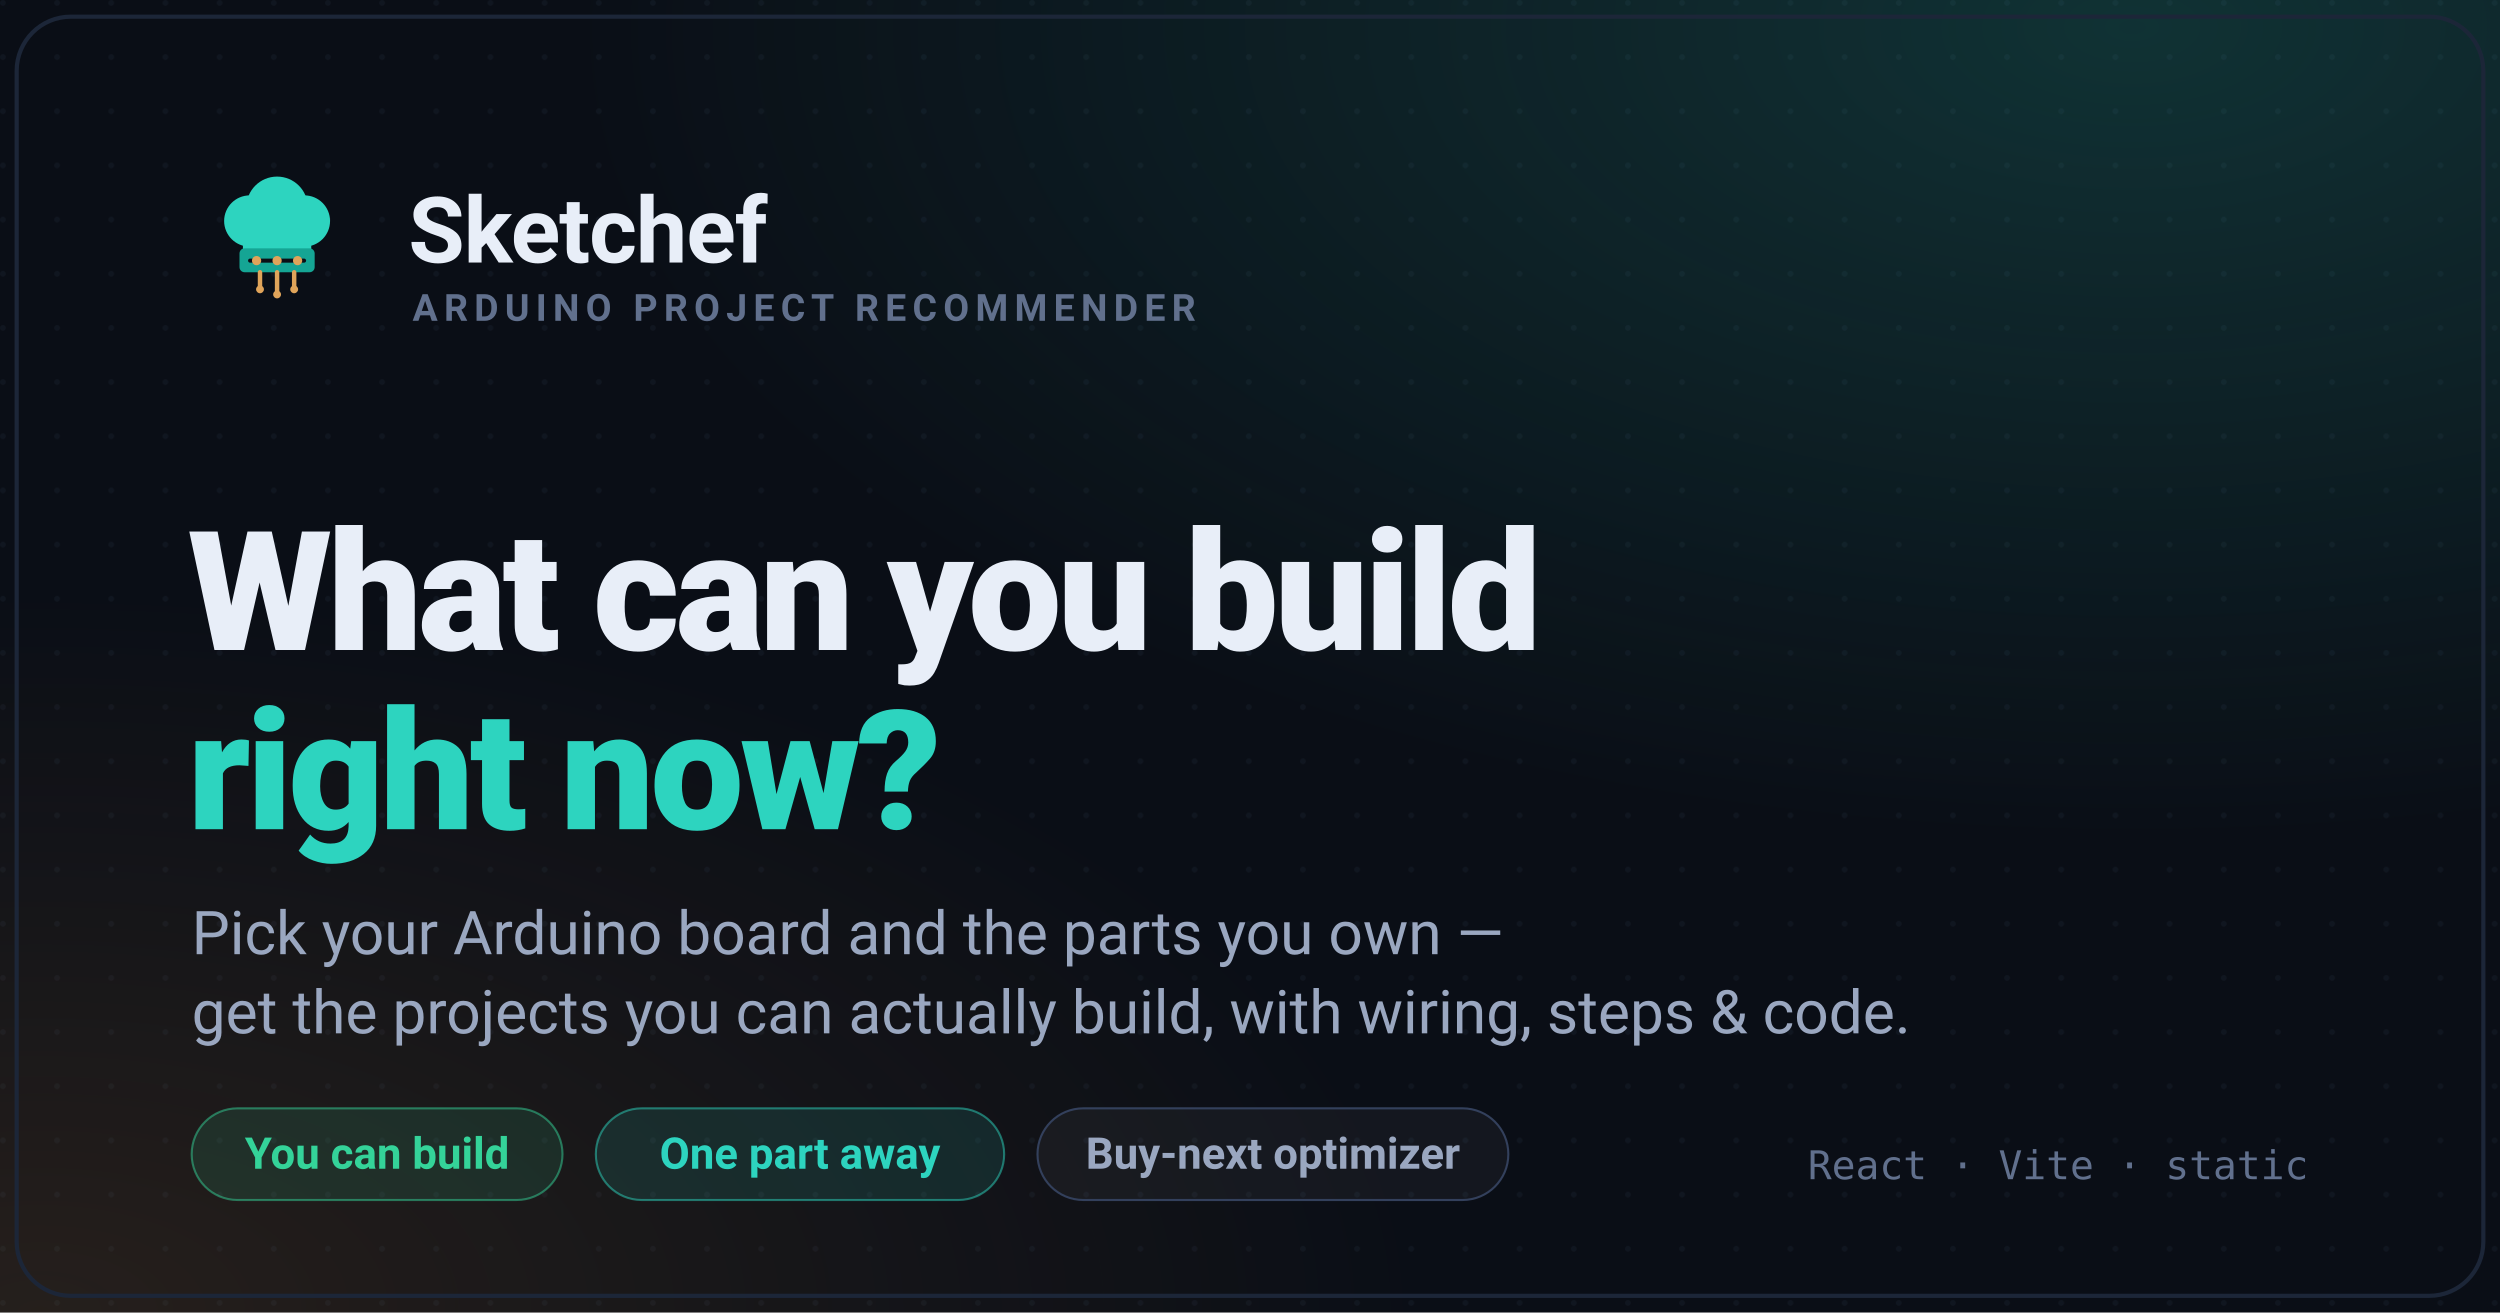
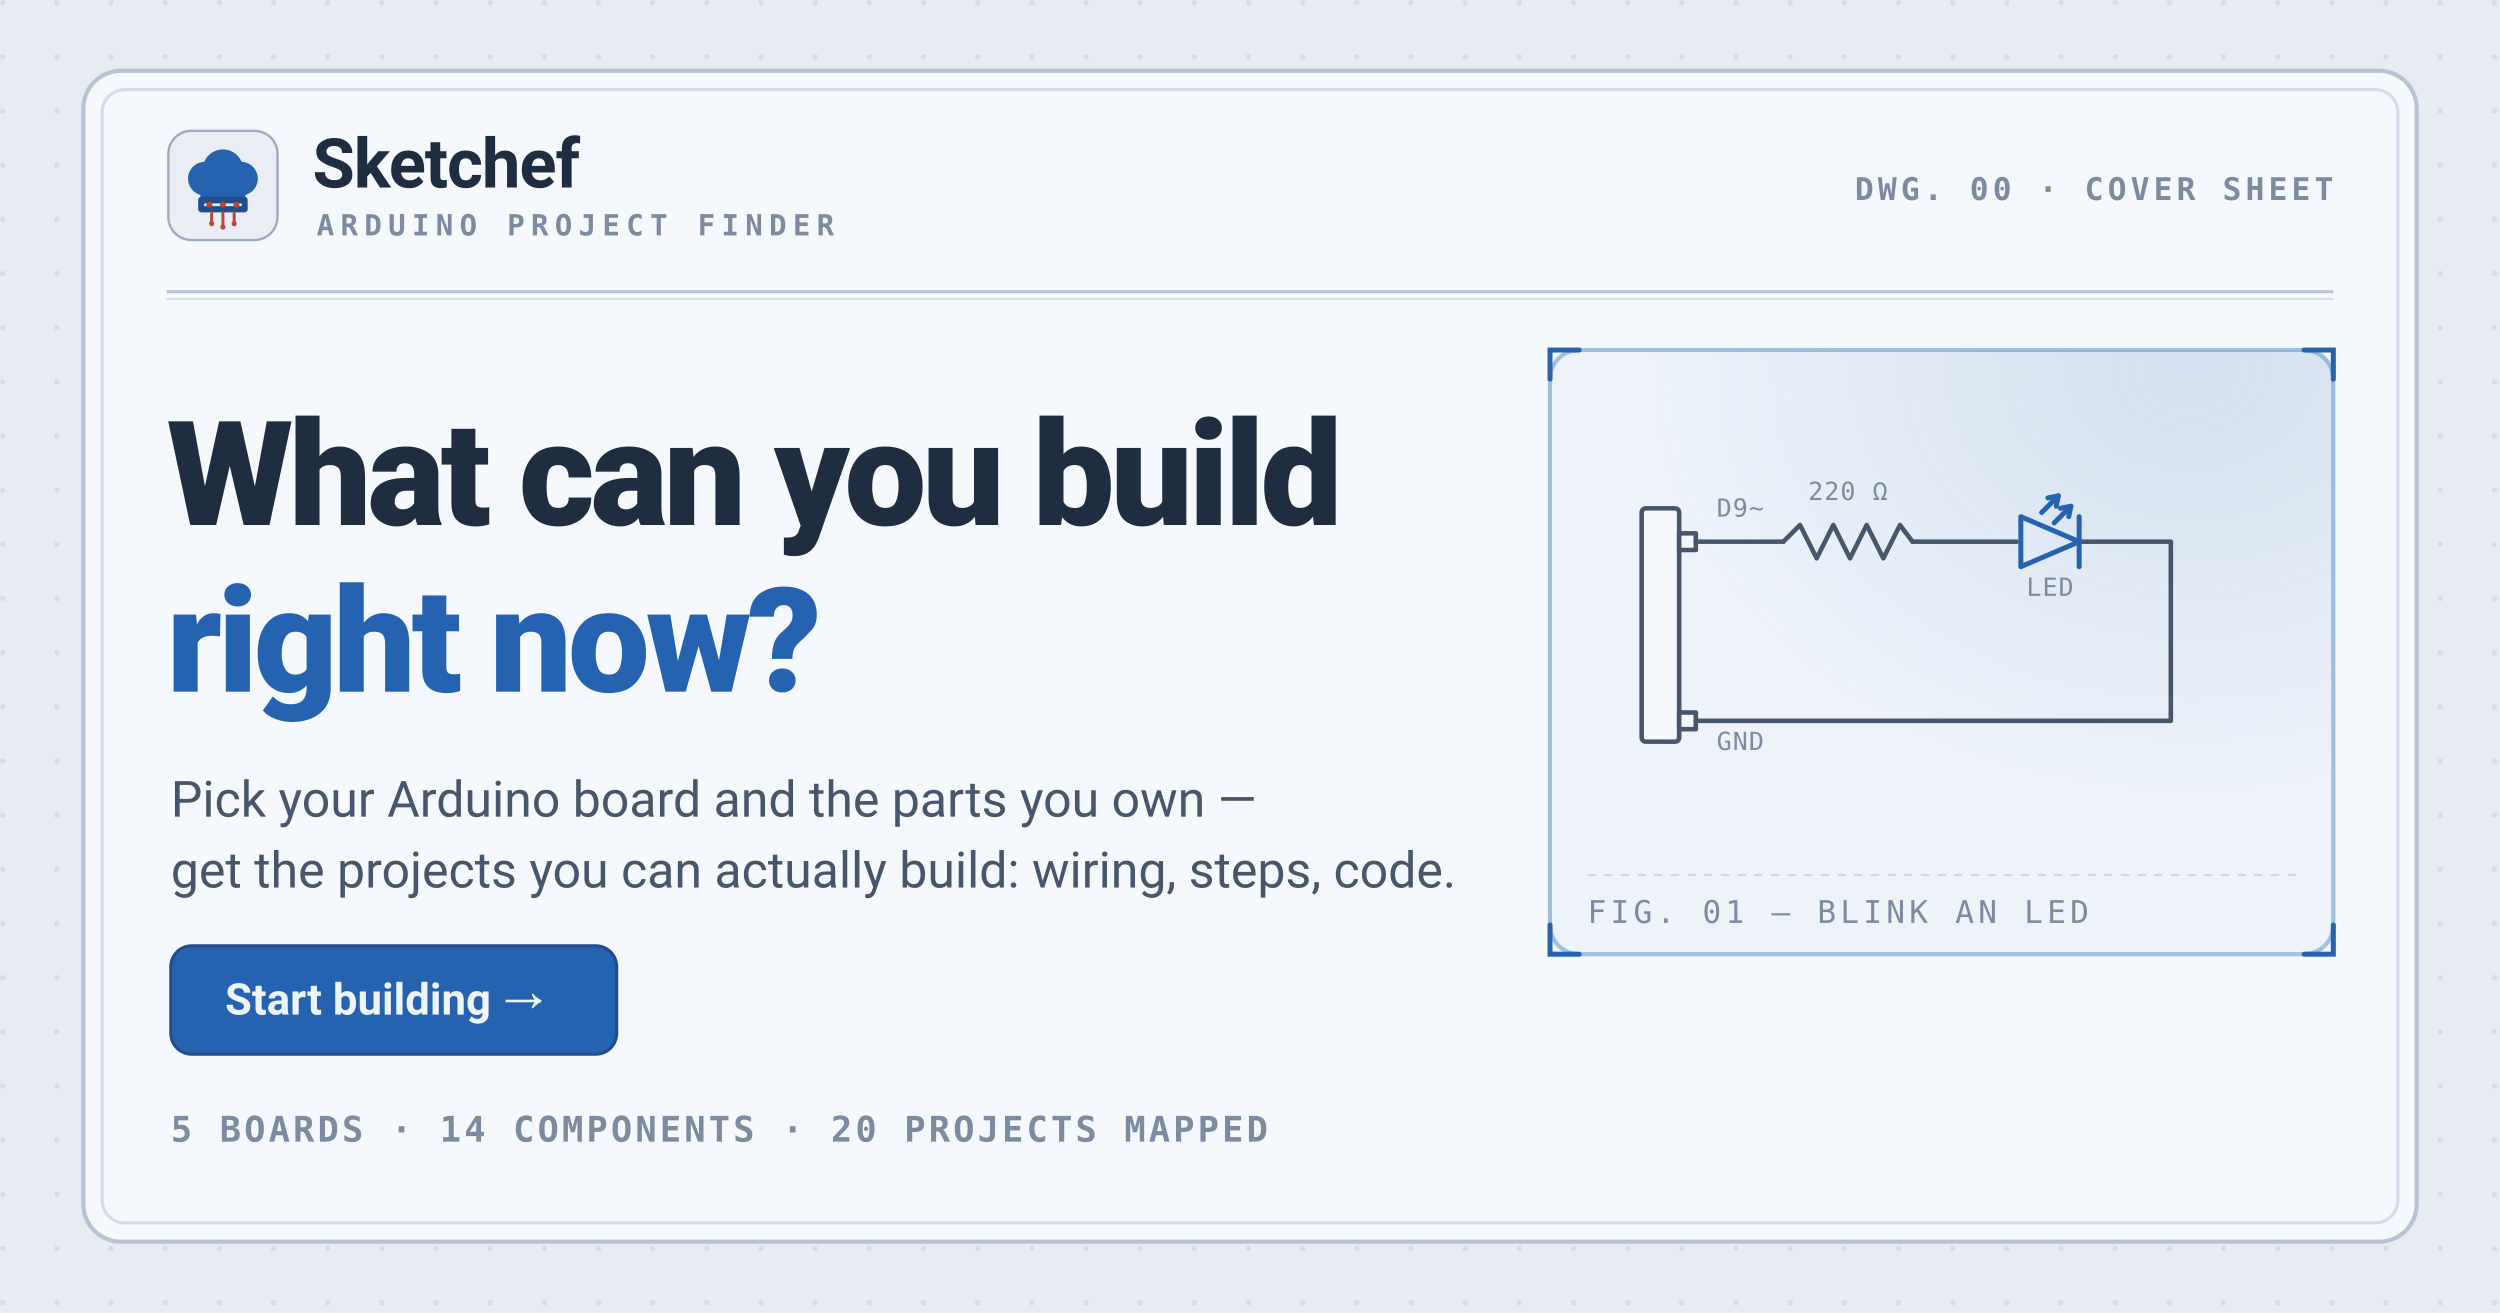
<svg xmlns="http://www.w3.org/2000/svg" viewBox="0 0 1200 630" width="1200" height="630" font-family="'Segoe UI', system-ui, -apple-system, Roboto, Helvetica, Arial, sans-serif">
  <defs>
    <pattern id="dots" width="26" height="26" patternUnits="userSpaceOnUse">
-       <circle cx="1.4" cy="1.4" r="1.4" fill="#7896be" fill-opacity="0.06" />
+       <circle cx="1.3" cy="1.3" r="1.3" fill="#6f86a8" fill-opacity="0.16" />
    </pattern>
-     <radialGradient id="glowTeal" cx="85%" cy="2%" r="62%">
-       <stop offset="0%" stop-color="#2dd4bf" stop-opacity="0.18" />
-       <stop offset="100%" stop-color="#2dd4bf" stop-opacity="0" />
-     </radialGradient>
-     <radialGradient id="glowCopper" cx="2%" cy="100%" r="55%">
-       <stop offset="0%" stop-color="#b5793a" stop-opacity="0.16" />
-       <stop offset="100%" stop-color="#b5793a" stop-opacity="0" />
+     <radialGradient id="plateGlow" cx="82%" cy="4%" r="70%">
+       <stop offset="0%" stop-color="#2563b0" stop-opacity="0.14" />
+       <stop offset="100%" stop-color="#2563b0" stop-opacity="0" />
    </radialGradient>
  </defs>
-   <rect width="1200" height="630" fill="#0a0e16" />
+   <rect width="1200" height="630" fill="#e7ecf3" />
  <rect width="1200" height="630" fill="url(#dots)" />
-   <rect width="1200" height="630" fill="url(#glowTeal)" />
-   <rect width="1200" height="630" fill="url(#glowCopper)" />
-   <rect x="8" y="8" width="1184" height="614" rx="26" fill="none" stroke="#1c2638" stroke-width="2" />
-   <g transform="translate(92,70)">
-     <g transform="scale(0.82)">
-       <g fill="#2dd4bf">
-         <circle cx="34" cy="44" r="15" />
-         <circle cx="50" cy="36" r="18" />
-         <circle cx="66" cy="44" r="15" />
-         <rect x="30" y="42" width="40" height="22" />
-       </g>
-       <rect x="28" y="60" width="44" height="14" rx="3" fill="#15a594" />
-       <rect x="33" y="66" width="34" height="2.4" rx="1.2" fill="#0a0e16" />
-       <g fill="#e0a45a">
-         <circle cx="38" cy="67.2" r="2.7" />
-         <circle cx="50" cy="67.2" r="2.7" />
-         <circle cx="62" cy="67.2" r="2.7" />
-       </g>
-       <g stroke="#e0a45a" stroke-width="2.6" stroke-linecap="round">
-         <line x1="40" y1="74" x2="40" y2="82" />
-         <line x1="50" y1="74" x2="50" y2="85" />
-         <line x1="60" y1="74" x2="60" y2="82" />
-       </g>
-       <g fill="#e0a45a">
-         <circle cx="40" cy="84" r="2.3" />
-         <circle cx="50" cy="87" r="2.3" />
-         <circle cx="60" cy="84" r="2.3" />
+   <rect x="40" y="34" width="1120" height="562" rx="18" fill="#f5f8fc" stroke="#b8c4d6" stroke-width="2" />
+   <rect x="49" y="43" width="1102" height="544" rx="11" fill="none" stroke="#d3dce8" stroke-width="1.5" />
+   <g transform="translate(80,62) scale(0.54)">
+     <rect width="100" height="100" rx="22" fill="#eaeef4" />
+     <rect x="1.5" y="1.5" width="97" height="97" rx="20.5" fill="none" stroke="#9aabc1" stroke-width="2" />
+     <g fill="#2563b0">
+       <circle cx="34" cy="44" r="15" />
+       <circle cx="50" cy="36" r="18" />
+       <circle cx="66" cy="44" r="15" />
+       <rect x="30" y="42" width="40" height="22" />
+     </g>
+     <rect x="28" y="60" width="44" height="14" rx="3" fill="#1e4e8c" />
+     <rect x="33" y="66" width="34" height="2.4" rx="1.2" fill="#eaeef4" />
+     <g fill="#c24234">
+       <circle cx="38" cy="67.2" r="2.7" />
+       <circle cx="50" cy="67.2" r="2.7" />
+       <circle cx="62" cy="67.2" r="2.7" />
+     </g>
+     <g stroke="#c24234" stroke-width="2.6" stroke-linecap="round">
+       <line x1="40" y1="74" x2="40" y2="82" />
+       <line x1="50" y1="74" x2="50" y2="85" />
+       <line x1="60" y1="74" x2="60" y2="82" />
+     </g>
+     <g fill="#c24234">
+       <circle cx="40" cy="84" r="2.3" />
+       <circle cx="50" cy="87" r="2.3" />
+       <circle cx="60" cy="84" r="2.3" />
+     </g>
+   </g>
+   <text x="150" y="90" font-size="33" font-weight="700" fill="#1f2d40" letter-spacing="-0.5">Sketchef</text>
+   <text x="152" y="113" font-size="14" font-weight="600" fill="#7d8ba0" letter-spacing="3" font-family="ui-monospace, 'Cascadia Code', Consolas, monospace">ARDUINO PROJECT FINDER</text>
+   <text x="1120" y="96" text-anchor="end" font-size="15" font-weight="600" fill="#7d8ba0" letter-spacing="2" font-family="ui-monospace, 'Cascadia Code', Consolas, monospace">DWG. 00 · COVER SHEET</text>
+   <line x1="80" y1="140" x2="1120" y2="140" stroke="#b8c4d6" stroke-width="1.5" />
+   <line x1="80" y1="143.5" x2="1120" y2="143.5" stroke="#d3dce8" stroke-width="1" />
+   <text x="80" y="252" font-size="70" font-weight="800" fill="#1f2d40" letter-spacing="-2">What can you build</text>
+   <text x="80" y="332" font-size="70" font-weight="800" fill="#2563b0" letter-spacing="-2">right now?</text>
+   <text x="82" y="392" font-size="24" fill="#47566b">Pick your Arduino board and the parts you own —</text>
+   <text x="82" y="426" font-size="24" fill="#47566b">get the projects you can actually build: wiring, steps, code.</text>
+   <g transform="translate(82,454)">
+     <rect width="214" height="52" rx="10" fill="#2563b0" stroke="#1e4e8c" stroke-width="1.5" />
+     <text x="26" y="33" font-size="21" font-weight="700" fill="#eef4fb">Start building →</text>
+   </g>
+   <text x="82" y="548" font-size="17" font-weight="600" fill="#7d8ba0" letter-spacing="1.5" font-family="ui-monospace, 'Cascadia Code', Consolas, monospace">5 BOARDS · 14 COMPONENTS · 20 PROJECTS MAPPED</text>
+   <g>
+     <rect x="744" y="168" width="376" height="290" rx="14" fill="#eef3fa" stroke="#9fc0e0" stroke-width="2" />
+     <rect x="744" y="168" width="376" height="290" rx="14" fill="url(#plateGlow)" />
+     <g stroke="#2563b0" stroke-width="2.4" fill="none" stroke-linecap="round">
+       <path d="M744 182 v-14 h14" />
+       <path d="M1106 168 h14 v14" />
+       <path d="M744 444 v14 h14" />
+       <path d="M1106 458 h14 v-14" />
+     </g>
+     <g transform="translate(772,196)" fill="none" stroke="#47566b" stroke-width="2.2" stroke-linecap="round" stroke-linejoin="round">
+       <rect x="16" y="48" width="18" height="112" rx="2" fill="#f5f8fc" />
+       <rect x="34" y="60" width="8" height="8" fill="#f5f8fc" />
+       <rect x="34" y="146" width="8" height="8" fill="#f5f8fc" />
+       <path d="M42 64 H84" />
+       <path d="M146 64 H196" />
+       <path d="M226 64 H270 V150 H42" />
+       <polyline points="84,64 92,56 100,72 108,56 116,72 124,56 132,72 140,56 146,64" />
+       <g stroke="#2563b0" stroke-width="2.4">
+         <path d="M198 52 L198 76 L226 64 Z" />
+         <path d="M226 52 V76" />
+         <path d="M208 50 L216 42" />
+         <path d="M216 42 L211 43 M216 42 L215 47" />
+         <path d="M214 55 L222 47" />
+         <path d="M222 47 L217 48 M222 47 L221 52" />
      </g>
    </g>
-     <text x="104" y="56" font-size="44" font-weight="700" fill="#e8eef8" letter-spacing="-0.5">Sketchef</text>
-     <text x="106" y="84" font-size="18" font-weight="600" fill="#61708d" letter-spacing="3">ARDUINO PROJECT RECOMMENDER</text>
+     <g font-size="12" fill="#7d8ba0" letter-spacing="0.5" font-family="ui-monospace, 'Cascadia Code', Consolas, monospace">
+       <text x="824" y="248">D9~</text>
+       <text x="887" y="240" text-anchor="middle">220 Ω</text>
+       <text x="984" y="286" text-anchor="middle">LED</text>
+       <text x="824" y="360">GND</text>
+     </g>
+     <line x1="762" y1="420" x2="1102" y2="420" stroke="#c9d6e6" stroke-width="1" stroke-dasharray="4 4" />
+     <text x="762" y="443" font-size="15" fill="#7d8ba0" letter-spacing="2" font-family="ui-monospace, 'Cascadia Code', Consolas, monospace">FIG. 01 — BLINK AN LED</text>
  </g>
-   <text x="90" y="312" font-size="80" font-weight="800" fill="#e8eef8" letter-spacing="-2">What can you build</text>
-   <text x="90" y="398" font-size="80" font-weight="800" letter-spacing="-2" fill="#2dd4bf">right now?</text>
-   <text x="92" y="458" font-size="29" fill="#9aa7c0">Pick your Arduino board and the parts you own —</text>
-   <text x="92" y="496" font-size="29" fill="#9aa7c0">get the projects you can actually build, with wiring, steps &amp; code.</text>
-   <g transform="translate(92,532)" font-size="21" font-weight="600">
-     <g>
-       <rect width="178" height="44" rx="22" fill="#34d399" fill-opacity="0.12" stroke="#34d399" stroke-opacity="0.5" />
-       <text x="89" y="29" text-anchor="middle" fill="#34d399">You can build</text>
-     </g>
-     <g transform="translate(194,0)">
-       <rect width="196" height="44" rx="22" fill="#2dd4bf" fill-opacity="0.12" stroke="#2dd4bf" stroke-opacity="0.5" />
-       <text x="98" y="29" text-anchor="middle" fill="#2dd4bf">One part away</text>
-     </g>
-     <g transform="translate(406,0)">
-       <rect width="226" height="44" rx="22" fill="#ffffff" fill-opacity="0.04" stroke="#33405c" />
-       <text x="113" y="29" text-anchor="middle" fill="#9aa7c0">Buy-next optimizer</text>
-     </g>
-   </g>
-   <text x="1108" y="566" text-anchor="end" font-size="19" fill="#61708d" font-family="ui-monospace, 'Cascadia Code', Consolas, monospace">React · Vite · static</text>
</svg>
